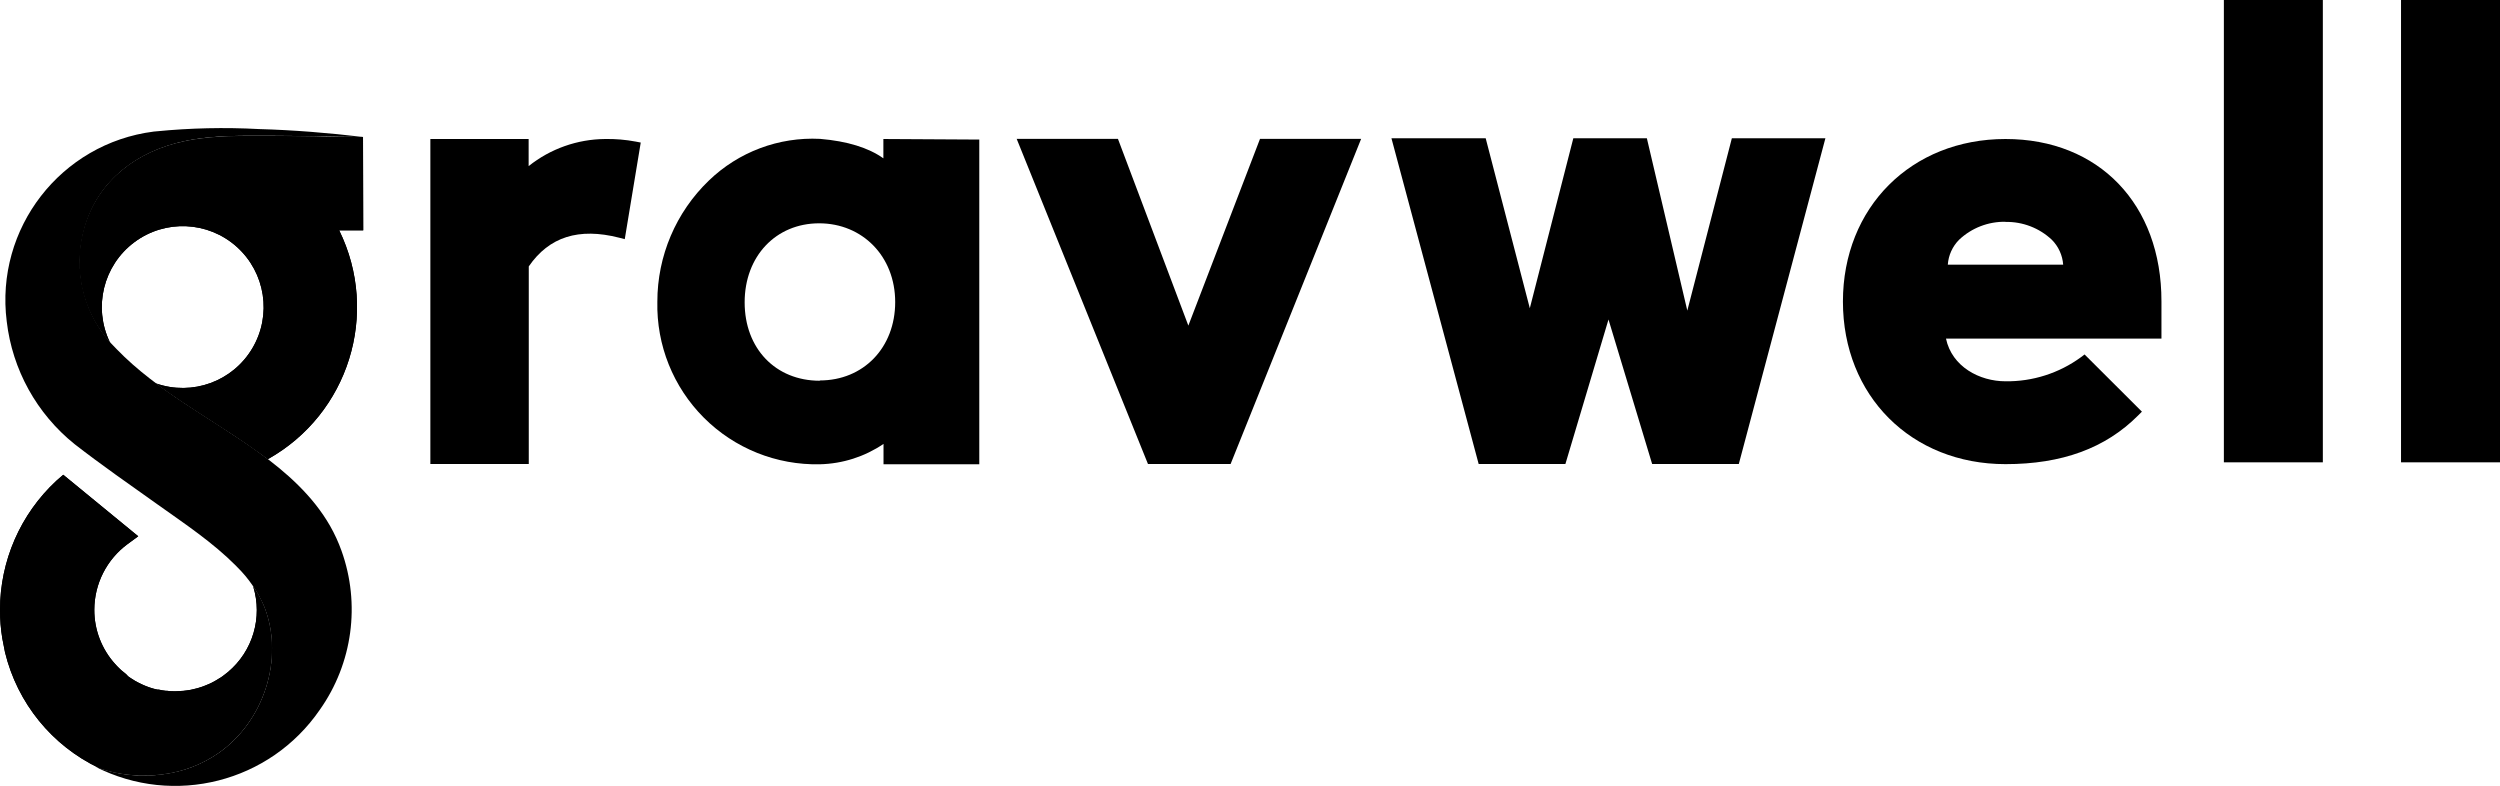
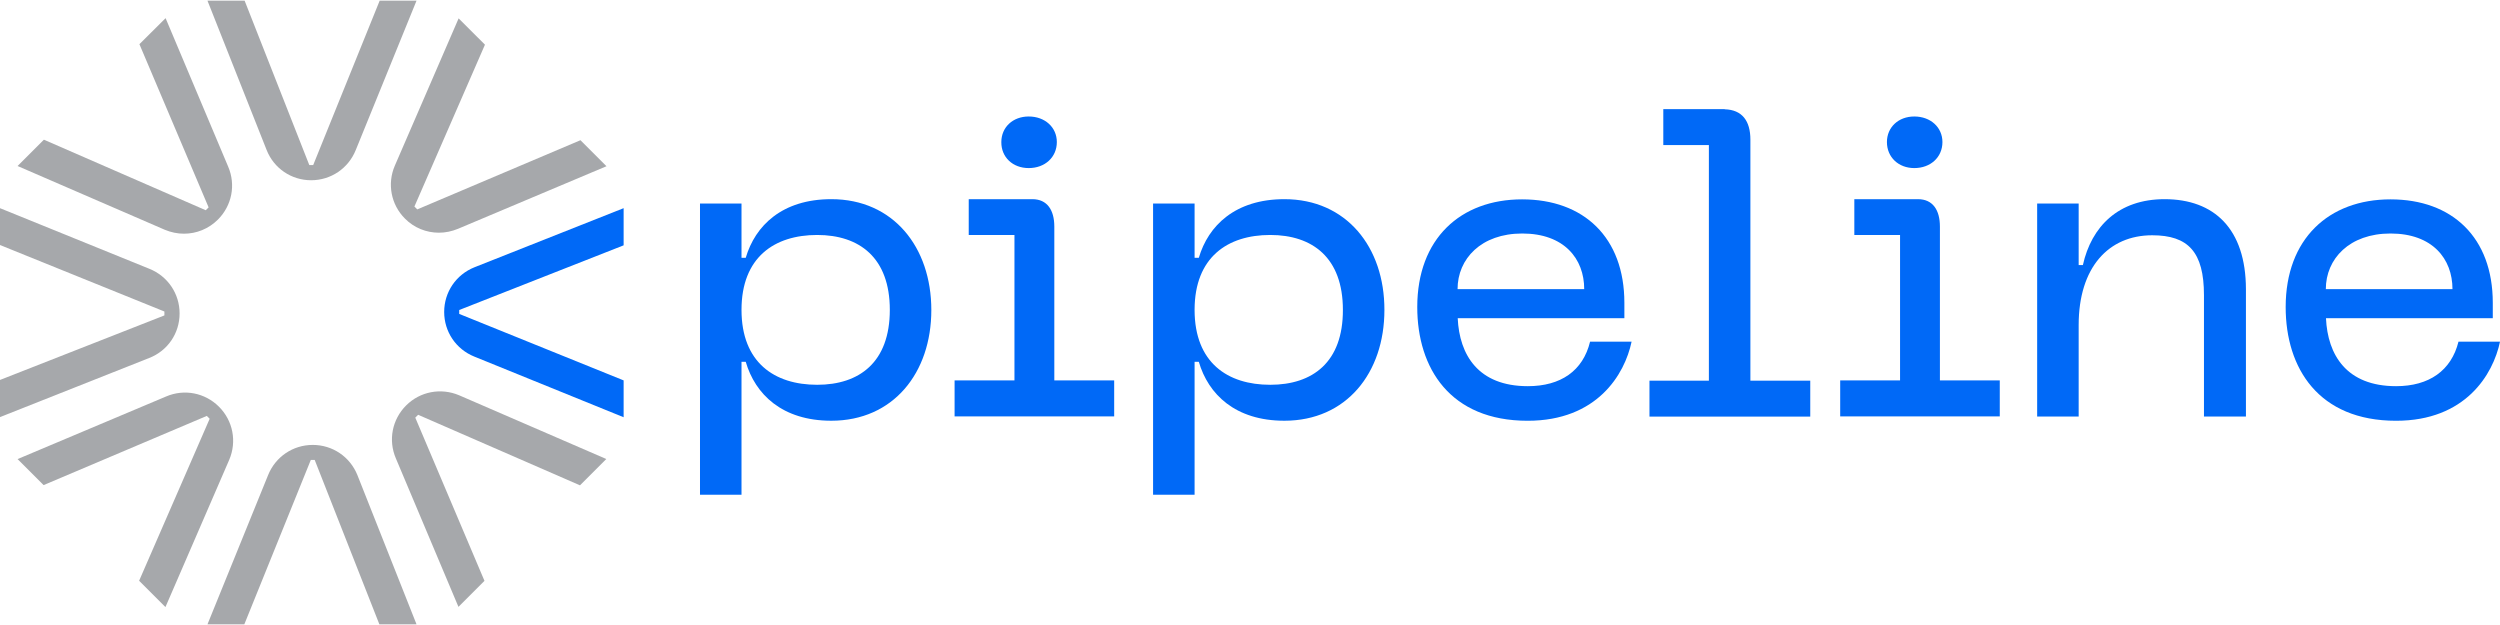
- <svg xmlns="http://www.w3.org/2000/svg" id="Layer_1" data-name="Layer 1" viewBox="0 0 359.7 113.07">
-   <path d="M87.26,20h0a17.86,17.86,0,0,0-11,3.9V20H62.12V66.76H76.28V38.33c2.93-4.26,7.2-5.61,13-4.13l.81.21,2.3-13.9-.73-.14A21.65,21.65,0,0,0,87.26,20Z" transform="translate(-0.2)" />
-   <path d="M127.3,22.78c-2.15-1.53-5.2-2.47-9.11-2.8a21.48,21.48,0,0,0-16,6,24.16,24.16,0,0,0-7.41,17.43,22.88,22.88,0,0,0,23.39,23.39,17,17,0,0,0,9.15-2.93v2.93h13.78V20.08L127.3,20Zm-9.15,32c-6.37,0-10.81-4.64-10.81-11.28s4.5-11.37,10.72-11.37S129,36.88,129,43.46,124.42,54.74,118.15,54.74Z" transform="translate(-0.2)" />
-   <polygon points="170.98 46.85 160.85 19.98 146.28 19.98 165.17 66.76 177.06 66.76 195.84 19.98 181.29 19.98 170.98 46.85" />
-   <polygon points="242.77 44.69 236.95 19.89 226.37 19.89 220.11 44.35 213.76 19.89 200.2 19.89 212.75 66.76 225.23 66.76 231.43 45.97 237.71 66.76 250.18 66.76 262.64 19.89 249.18 19.89 242.77 44.69" />
-   <path d="M288.75,20c-13.56,0-23.39,9.84-23.39,23.39s9.83,23.39,23.39,23.39c8.13,0,14.38-2.29,19.08-7l.55-.55L300.13,51l-.53.4a18,18,0,0,1-10.85,3.46c-3.73,0-7.71-2.1-8.56-6.14h31V43.37C311.21,29.38,302.18,20,288.75,20Zm0,11.93a9.47,9.47,0,0,1,6.67,2.57,5.66,5.66,0,0,1,1.63,3.58h-16.6a5.65,5.65,0,0,1,1.62-3.58A9.49,9.49,0,0,1,288.75,31.91Z" transform="translate(-0.2)" />
-   <rect x="319.97" width="14.24" height="66.52" />
-   <rect x="345.46" width="14.24" height="66.52" />
-   <path d="M36.63,84.38A11.6,11.6,0,0,1,33,96.69c-.18.16-.37.3-.56.44l-.29.22c-.19.13-.39.25-.59.37l-.31.19c-.2.12-.41.22-.61.33l-.34.16-.63.26-.37.14-.63.2-.44.11-.59.14-.59.09-.48.06c-.36,0-.73.06-1.1.06s-.83,0-1.24-.07l-.19,0a8.68,8.68,0,0,1-1-.17l-.19,0a8,8,0,0,1-1-.27l-.21-.07c-.31-.11-.62-.23-.92-.37l-.23-.11c-.29-.13-.57-.28-.84-.43l-.25-.16a9,9,0,0,1-.76-.5L18.35,97c-.24-.18-.47-.37-.7-.57l-.23-.22c-.23-.21-.44-.44-.65-.67a11.59,11.59,0,0,1-3-7.82,11.77,11.77,0,0,1,4.79-9.44l1.53-1.12L9.3,68.31l-1,.87A25.36,25.36,0,0,0,.2,87.76a25.08,25.08,0,0,0,.33,4.09l.39,2a25,25,0,0,0,13.55,16.67,20.08,20.08,0,0,0,9.29.85,17.81,17.81,0,0,0,7.81-3c6.49-4.47,9.54-13.48,6.69-20.94A15.49,15.49,0,0,0,36.63,84.38Z" transform="translate(-0.2)" />
-   <path d="M52.43,19.72l-1.11,0c-2,0-3.88,0-5.78-.08l-4.87-.07H39.33c-4.23,0-8.49-.12-12.62.77C20,21.75,14.39,25.87,12.36,32.67A17.42,17.42,0,0,0,16,49.22a11.64,11.64,0,1,1,6.63,5.94c4.71,3.51,9.9,6.41,14.66,9.84.48.35,1,.7,1.44,1.07A25.06,25.06,0,0,0,49,33.14h3.46Z" transform="translate(-0.2)" />
-   <path d="M52.43,19.72l-1.11,0c-2,0-3.88,0-5.78-.08l-4.87-.07H39.33c-4.23,0-8.49-.12-12.62.77C20,21.75,14.39,25.87,12.36,32.67A17.42,17.42,0,0,0,16,49.22a11.64,11.64,0,1,1,6.63,5.94c4.71,3.51,9.9,6.41,14.66,9.84.48.35,1,.7,1.44,1.07A25.06,25.06,0,0,0,49,33.14h3.46Z" transform="translate(-0.2)" />
-   <path d="M36.63,84.38A11.6,11.6,0,0,1,33,96.69c-.18.16-.37.3-.56.44l-.29.22c-.19.13-.39.25-.59.37l-.31.19c-.2.12-.41.22-.61.33l-.34.16-.63.26-.37.14-.63.2-.44.11-.59.14-.59.09-.48.06c-.36,0-.73.06-1.1.06s-.83,0-1.24-.07l-.19,0a8.68,8.68,0,0,1-1-.17l-.19,0a8,8,0,0,1-1-.27l-.21-.07c-.31-.11-.62-.23-.92-.37l-.23-.11c-.29-.13-.57-.28-.84-.43l-.25-.16a9,9,0,0,1-.76-.5L18.35,97c-.24-.18-.47-.37-.7-.57l-.23-.22c-.23-.21-.44-.44-.65-.67a11.59,11.59,0,0,1-3-7.82,11.77,11.77,0,0,1,4.79-9.44l1.53-1.12L9.3,68.31l-1,.87A25.36,25.36,0,0,0,.2,87.76a25.08,25.08,0,0,0,.33,4.09l.39,2a25,25,0,0,0,13.55,16.67,20.08,20.08,0,0,0,9.29.85,17.81,17.81,0,0,0,7.81-3c6.49-4.47,9.54-13.48,6.69-20.94A15.49,15.49,0,0,0,36.63,84.38Z" transform="translate(-0.2)" />
-   <path d="M22.33,18.93A24.44,24.44,0,0,0,1.17,46.26,26.59,26.59,0,0,0,10.93,63.9c3.86,3,7.88,5.79,11.87,8.63s8,5.5,11.37,8.89l.1.11a17.65,17.65,0,0,1,4,5.91c2.85,7.46-.2,16.47-6.69,20.94a17.81,17.81,0,0,1-7.81,3,19.51,19.51,0,0,1-9.84-1.06,25.25,25.25,0,0,0,32.3-8.22,25,25,0,0,0,3.1-22.87,22.54,22.54,0,0,0-1.62-3.53C45.22,71.33,41.37,67.92,37.31,65,30.52,60.11,22.85,56.29,17,50.25a17.54,17.54,0,0,1-4.6-17.58c2-6.8,7.59-10.92,14.35-12.36,4.13-.89,8.39-.77,12.62-.77,4.4,0,8.58.17,13.1.17-5-.59-10-1-15-1.14a97.61,97.61,0,0,0-14.81.33Z" transform="translate(-0.2)" />
+ <svg xmlns="http://www.w3.org/2000/svg" width="496" height="124" viewBox="0 0 496 124" fill="none">
+   <path d="M303.118 76.617C293.27 76.617 289.539 70.409 289.211 63.128H322.276V60.084C322.276 47.103 314.219 39.553 301.984 39.553C289.748 39.553 281.184 47.371 281.184 60.92C281.184 73.065 287.719 83.48 303.088 83.48C316.845 83.48 322.336 74.319 323.709 67.783H315.472C314.07 73.573 309.653 76.617 303.118 76.617ZM302.013 46.327C310.339 46.327 314.308 51.34 314.308 57.368H289.181C289.181 51.34 293.866 46.327 302.013 46.327Z" fill="#0069F7" />
+   <path d="M487.765 67.783C486.333 73.543 481.916 76.617 475.381 76.617C465.533 76.617 461.802 70.409 461.474 63.128H494.569V60.084C494.569 47.103 486.512 39.553 474.276 39.553C462.041 39.553 453.477 47.371 453.477 60.92C453.477 73.065 460.012 83.48 475.381 83.48C489.138 83.48 494.629 74.319 496.002 67.783H487.765ZM474.276 46.327C482.602 46.327 486.571 51.34 486.571 57.368H461.444C461.444 51.34 466.13 46.327 474.276 46.327Z" fill="#0069F7" />
+   <path d="M164.931 39.516C155.173 39.516 149.831 44.768 147.951 51.154H147.115V45.812V40.381H138.879V98.155H147.115V77.206V71.775H147.951C149.831 78.221 155.173 83.473 164.931 83.473C177.226 83.473 184.776 73.983 184.776 61.509C184.776 49.035 177.226 39.516 164.931 39.516ZM162.126 76.341C153.651 76.341 147.115 71.924 147.115 61.479C147.115 51.035 153.651 46.618 162.126 46.618C170.512 46.618 176.54 51.124 176.54 61.479C176.54 71.864 170.512 76.341 162.126 76.341Z" fill="#0069F7" />
+   <path d="M254.822 39.516C245.063 39.516 239.722 44.768 237.842 51.154H237.006V40.381H228.77V98.155H237.006V71.775H237.842C239.722 78.221 245.063 83.473 254.822 83.473C267.117 83.473 274.667 73.983 274.667 61.509C274.697 49.035 267.117 39.516 254.822 39.516ZM252.016 76.341C243.541 76.341 237.036 71.954 237.006 61.539V61.42C237.036 51.035 243.541 46.618 252.016 46.618C260.402 46.618 266.43 51.124 266.43 61.479C266.46 71.864 260.432 76.341 252.016 76.341Z" fill="#0069F7" />
+   <path d="M347.278 27.711C347.278 23.981 345.637 21.773 342.175 21.683V21.653H329.999V28.786H330.059H339.042V28.815V75.518H327.254V82.65H359.155V75.518H347.278V27.711Z" fill="#0069F7" />
+   <path d="M204.096 33.347C207.319 33.347 209.676 31.198 209.676 28.184C209.676 25.259 207.319 23.111 204.096 23.111C200.932 23.111 198.664 25.259 198.664 28.184C198.635 31.198 200.932 33.347 204.096 33.347Z" fill="#0069F7" />
+   <path d="M209.176 44.947C209.176 41.694 207.773 39.516 204.819 39.516H192.196V40.351V46.618H201.268V46.708V75.475H189.391V82.608H221.053V75.475H209.176V44.947V44.947Z" fill="#0069F7" />
+   <path d="M379.798 33.347C383.021 33.347 385.379 31.198 385.379 28.184C385.379 25.259 383.021 23.111 379.798 23.111C376.635 23.111 374.367 25.259 374.367 28.184C374.367 31.198 376.665 33.347 379.798 33.347Z" fill="#0069F7" />
+   <path d="M384.879 44.947C384.879 41.694 383.476 39.516 380.522 39.516H367.899V40.351V46.618H376.971V46.708V75.475H365.094V82.608H396.756V75.475H384.879V44.947Z" fill="#0069F7" />
+   <path d="M429.448 39.516C420.287 39.516 414.945 44.947 413.244 52.587H412.408V47.245V40.381H404.172V82.637H412.408V64.493C412.408 53.034 418.347 46.678 427.001 46.678C434.133 46.678 437.267 49.99 437.267 58.555V82.637H445.593V57.361C445.563 45.395 439.296 39.516 429.448 39.516Z" fill="#0069F7" />
+   <path d="M123.727 48.673V41.302L94.123 53.03C90.483 54.492 88.125 57.954 88.125 61.893C88.125 65.832 90.483 69.294 94.123 70.756L123.727 82.782V75.471L91.109 62.281V61.505L123.727 48.673Z" fill="#0069F7" />
+   <path d="M35.632 62.191C35.632 58.252 33.274 54.79 29.633 53.328L0 41.302V48.613L32.617 61.803V62.579L0 75.381V82.752L29.603 71.025C33.274 69.592 35.632 66.13 35.632 62.191Z" fill="#A6A8AB" />
+   <path d="M80.572 80.445C77.796 83.22 76.99 87.338 78.542 90.949L90.957 120.403L96.119 115.241L82.392 82.862L82.959 82.295L115.069 96.291L120.291 91.069L91.076 78.416C87.465 76.894 83.347 77.67 80.572 80.445Z" fill="#A6A8AB" />
+   <path d="M36.494 46.366C38.971 46.366 41.388 45.411 43.238 43.561C46.013 40.786 46.819 36.668 45.267 33.057L32.853 3.603L27.66 8.765L41.388 41.144L40.821 41.711L8.711 27.715L3.488 32.937L32.704 45.59C33.927 46.098 35.21 46.366 36.494 46.366Z" fill="#A6A8AB" />
+   <path d="M62.05 88.272C58.111 88.272 54.649 90.629 53.187 94.27L41.16 123.873H48.471L61.662 91.256H62.438L75.27 123.873H82.641L70.913 94.27C69.451 90.629 65.989 88.272 62.05 88.272Z" fill="#A6A8AB" />
+   <path d="M61.721 35.76C65.66 35.76 69.122 33.402 70.585 29.762L82.641 0.128H75.329L62.139 32.746H61.363L48.531 0.128H41.16L52.888 29.732C54.321 33.402 57.812 35.76 61.721 35.76Z" fill="#A6A8AB" />
+   <path d="M43.447 80.697C40.672 77.921 36.553 77.115 32.942 78.667L3.488 91.082L8.651 96.244L41.03 82.517L41.597 83.084L27.601 115.224L32.823 120.446L45.476 91.231C47.028 87.59 46.222 83.472 43.447 80.697Z" fill="#A6A8AB" />
+   <path d="M80.339 43.364C82.159 45.214 84.606 46.169 87.083 46.169C88.366 46.169 89.649 45.9 90.873 45.393L120.327 32.979L115.164 27.816L82.786 41.544L82.219 40.977L96.215 8.866L90.992 3.644L78.339 32.859C76.787 36.441 77.563 40.589 80.339 43.364Z" fill="#A6A8AB" />
</svg>
